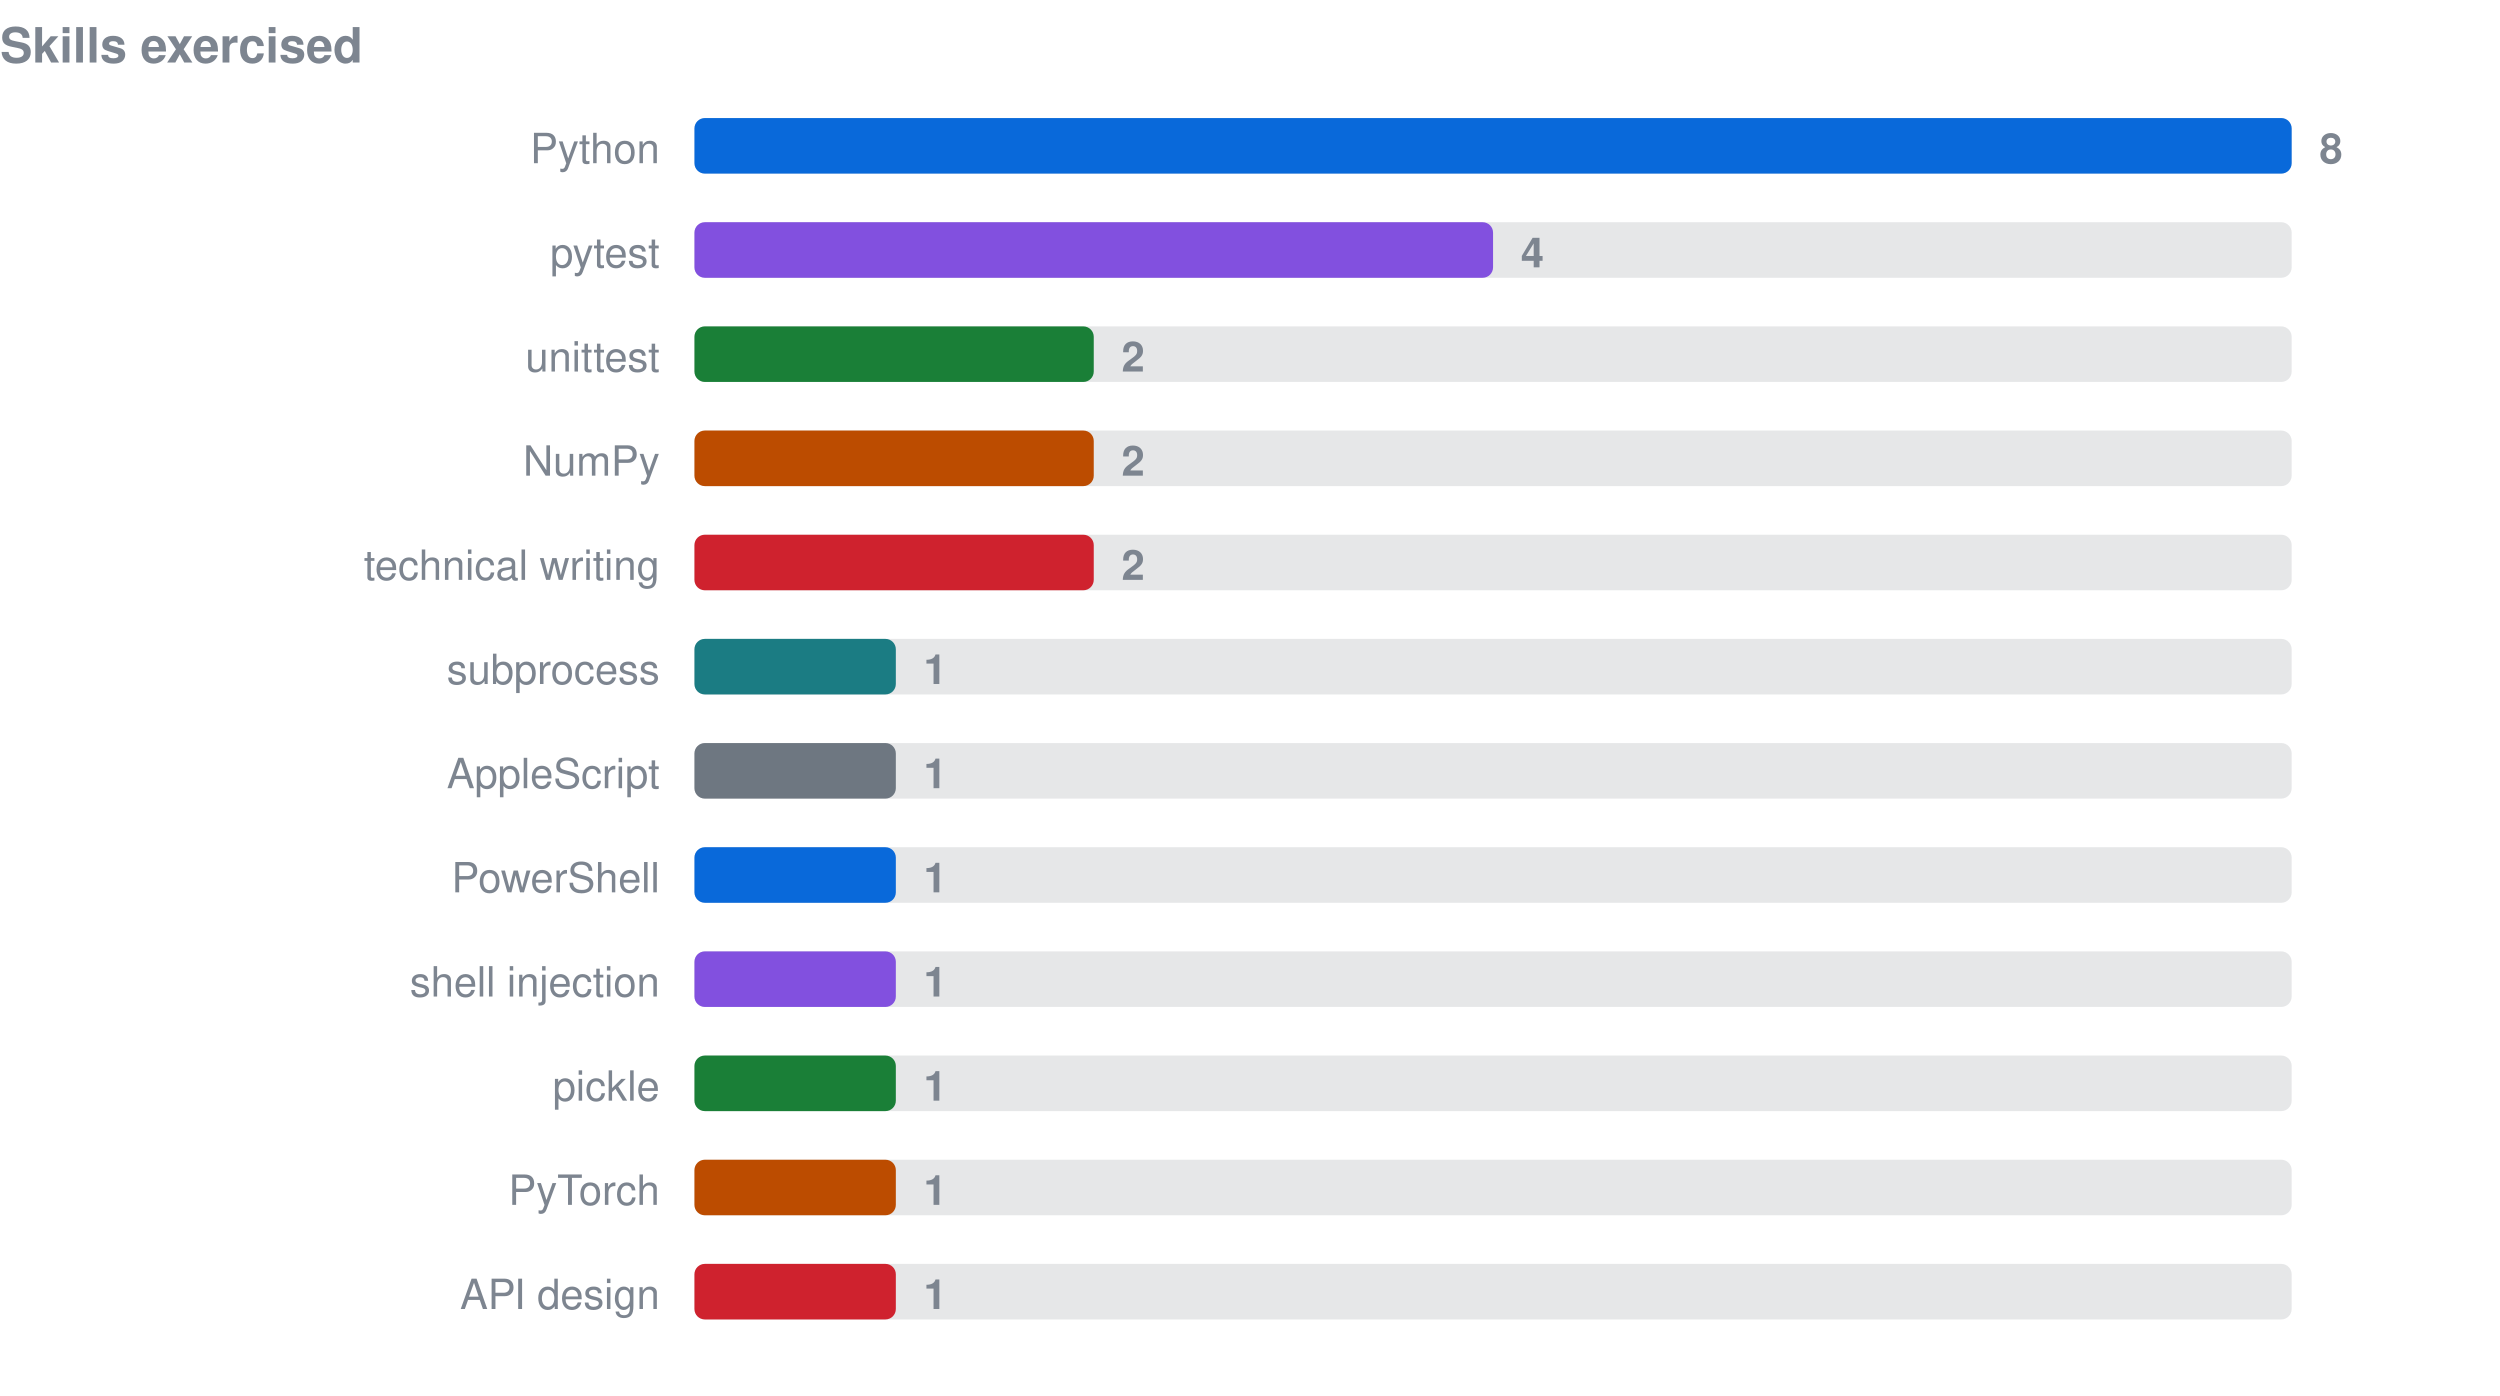
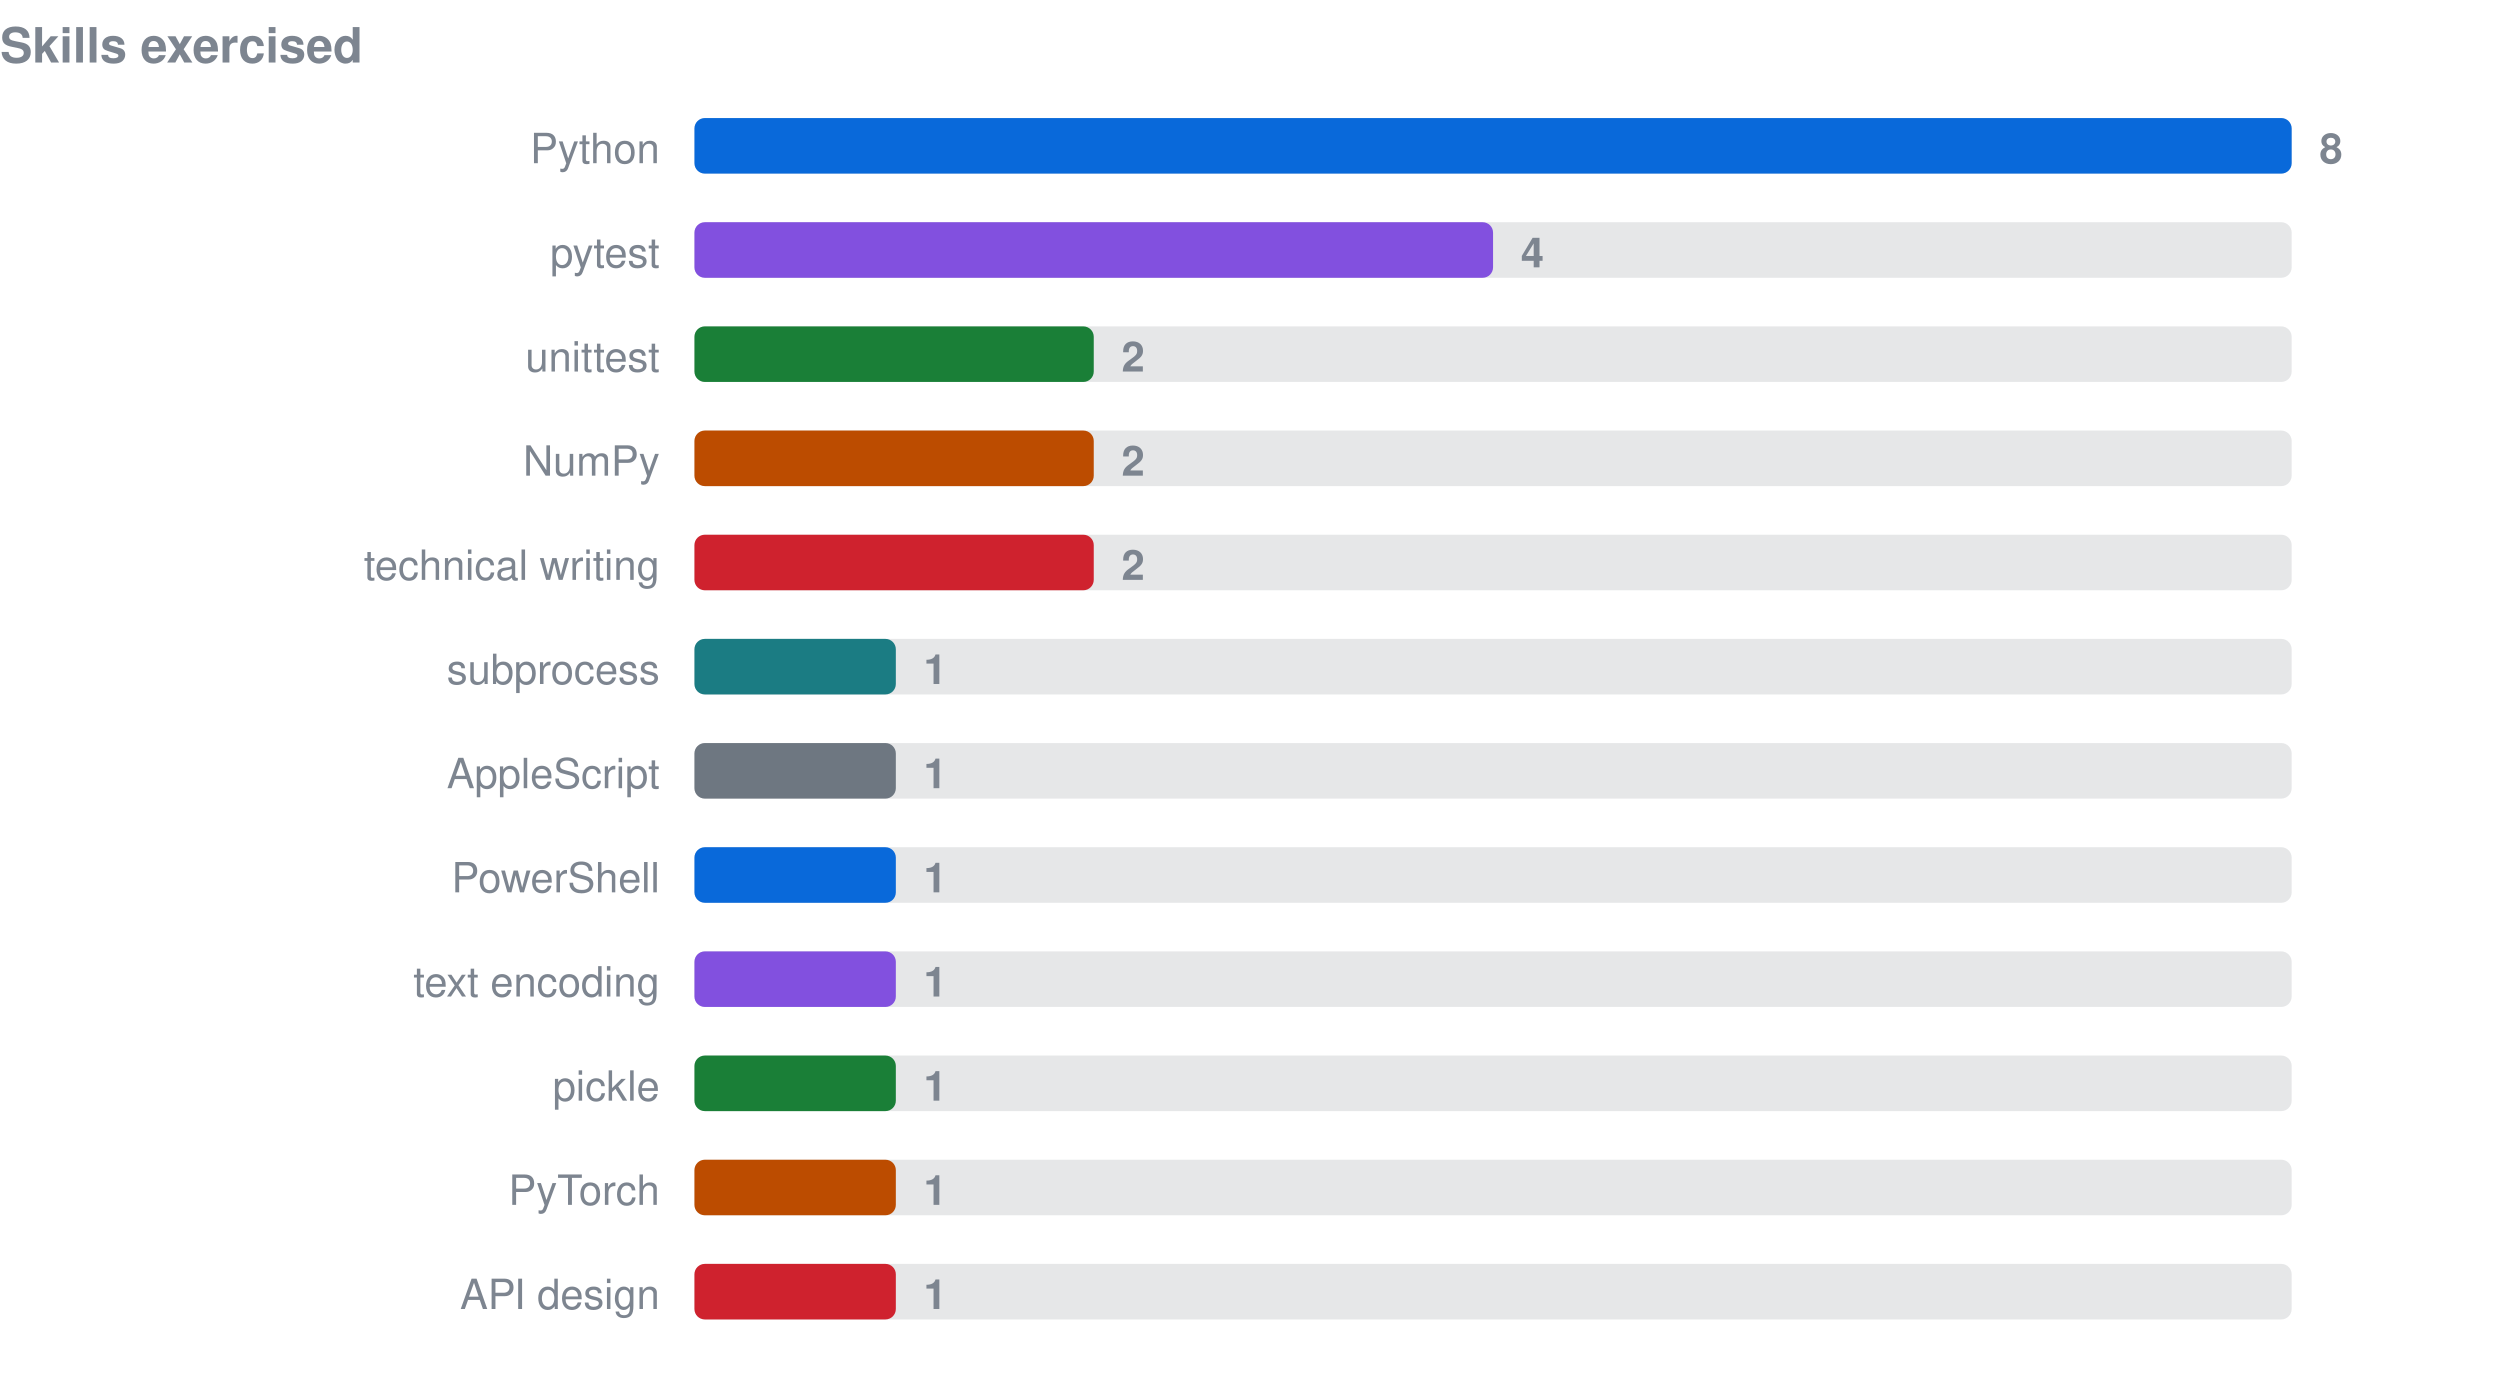
<svg xmlns="http://www.w3.org/2000/svg" width="720" height="402" viewBox="0 0 720 402" font-family="-apple-system,BlinkMacSystemFont,Segoe UI,Helvetica,Arial,sans-serif">
  <text x="0" y="18" font-size="14" font-weight="600" fill="#7d8590">Skills exercised</text>
  <text x="190" y="47" text-anchor="end" font-size="12" fill="#7d8590">Python</text>
  <rect x="200" y="34" width="460" height="16" rx="3" fill="#57606a26" />
  <rect x="200" y="34" width="460" height="16" rx="3" fill="#0969da" />
  <text x="668" y="47" font-size="12" font-weight="600" fill="#7d8590">8</text>
  <text x="190" y="77" text-anchor="end" font-size="12" fill="#7d8590">pytest</text>
  <rect x="200" y="64" width="460" height="16" rx="3" fill="#57606a26" />
  <rect x="200" y="64" width="230" height="16" rx="3" fill="#8250df" />
  <text x="438" y="77" font-size="12" font-weight="600" fill="#7d8590">4</text>
  <text x="190" y="107" text-anchor="end" font-size="12" fill="#7d8590">unittest</text>
  <rect x="200" y="94" width="460" height="16" rx="3" fill="#57606a26" />
  <rect x="200" y="94" width="115" height="16" rx="3" fill="#1a7f37" />
  <text x="323" y="107" font-size="12" font-weight="600" fill="#7d8590">2</text>
  <text x="190" y="137" text-anchor="end" font-size="12" fill="#7d8590">NumPy</text>
  <rect x="200" y="124" width="460" height="16" rx="3" fill="#57606a26" />
  <rect x="200" y="124" width="115" height="16" rx="3" fill="#bc4c00" />
  <text x="323" y="137" font-size="12" font-weight="600" fill="#7d8590">2</text>
  <text x="190" y="167" text-anchor="end" font-size="12" fill="#7d8590">technical writing</text>
  <rect x="200" y="154" width="460" height="16" rx="3" fill="#57606a26" />
  <rect x="200" y="154" width="115" height="16" rx="3" fill="#cf222e" />
  <text x="323" y="167" font-size="12" font-weight="600" fill="#7d8590">2</text>
  <text x="190" y="197" text-anchor="end" font-size="12" fill="#7d8590">subprocess</text>
  <rect x="200" y="184" width="460" height="16" rx="3" fill="#57606a26" />
  <rect x="200" y="184" width="58" height="16" rx="3" fill="#1b7c83" />
  <text x="266" y="197" font-size="12" font-weight="600" fill="#7d8590">1</text>
  <text x="190" y="227" text-anchor="end" font-size="12" fill="#7d8590">AppleScript</text>
  <rect x="200" y="214" width="460" height="16" rx="3" fill="#57606a26" />
  <rect x="200" y="214" width="58" height="16" rx="3" fill="#6e7781" />
  <text x="266" y="227" font-size="12" font-weight="600" fill="#7d8590">1</text>
  <text x="190" y="257" text-anchor="end" font-size="12" fill="#7d8590">PowerShell</text>
  <rect x="200" y="244" width="460" height="16" rx="3" fill="#57606a26" />
  <rect x="200" y="244" width="58" height="16" rx="3" fill="#0969da" />
  <text x="266" y="257" font-size="12" font-weight="600" fill="#7d8590">1</text>
-   <text x="190" y="287" text-anchor="end" font-size="12" fill="#7d8590">shell injection</text>
+   <text x="190" y="287" text-anchor="end" font-size="12" fill="#7d8590">text encoding</text>
  <rect x="200" y="274" width="460" height="16" rx="3" fill="#57606a26" />
  <rect x="200" y="274" width="58" height="16" rx="3" fill="#8250df" />
  <text x="266" y="287" font-size="12" font-weight="600" fill="#7d8590">1</text>
  <text x="190" y="317" text-anchor="end" font-size="12" fill="#7d8590">pickle</text>
  <rect x="200" y="304" width="460" height="16" rx="3" fill="#57606a26" />
  <rect x="200" y="304" width="58" height="16" rx="3" fill="#1a7f37" />
  <text x="266" y="317" font-size="12" font-weight="600" fill="#7d8590">1</text>
  <text x="190" y="347" text-anchor="end" font-size="12" fill="#7d8590">PyTorch</text>
  <rect x="200" y="334" width="460" height="16" rx="3" fill="#57606a26" />
  <rect x="200" y="334" width="58" height="16" rx="3" fill="#bc4c00" />
  <text x="266" y="347" font-size="12" font-weight="600" fill="#7d8590">1</text>
  <text x="190" y="377" text-anchor="end" font-size="12" fill="#7d8590">API design</text>
  <rect x="200" y="364" width="460" height="16" rx="3" fill="#57606a26" />
  <rect x="200" y="364" width="58" height="16" rx="3" fill="#cf222e" />
  <text x="266" y="377" font-size="12" font-weight="600" fill="#7d8590">1</text>
</svg>
